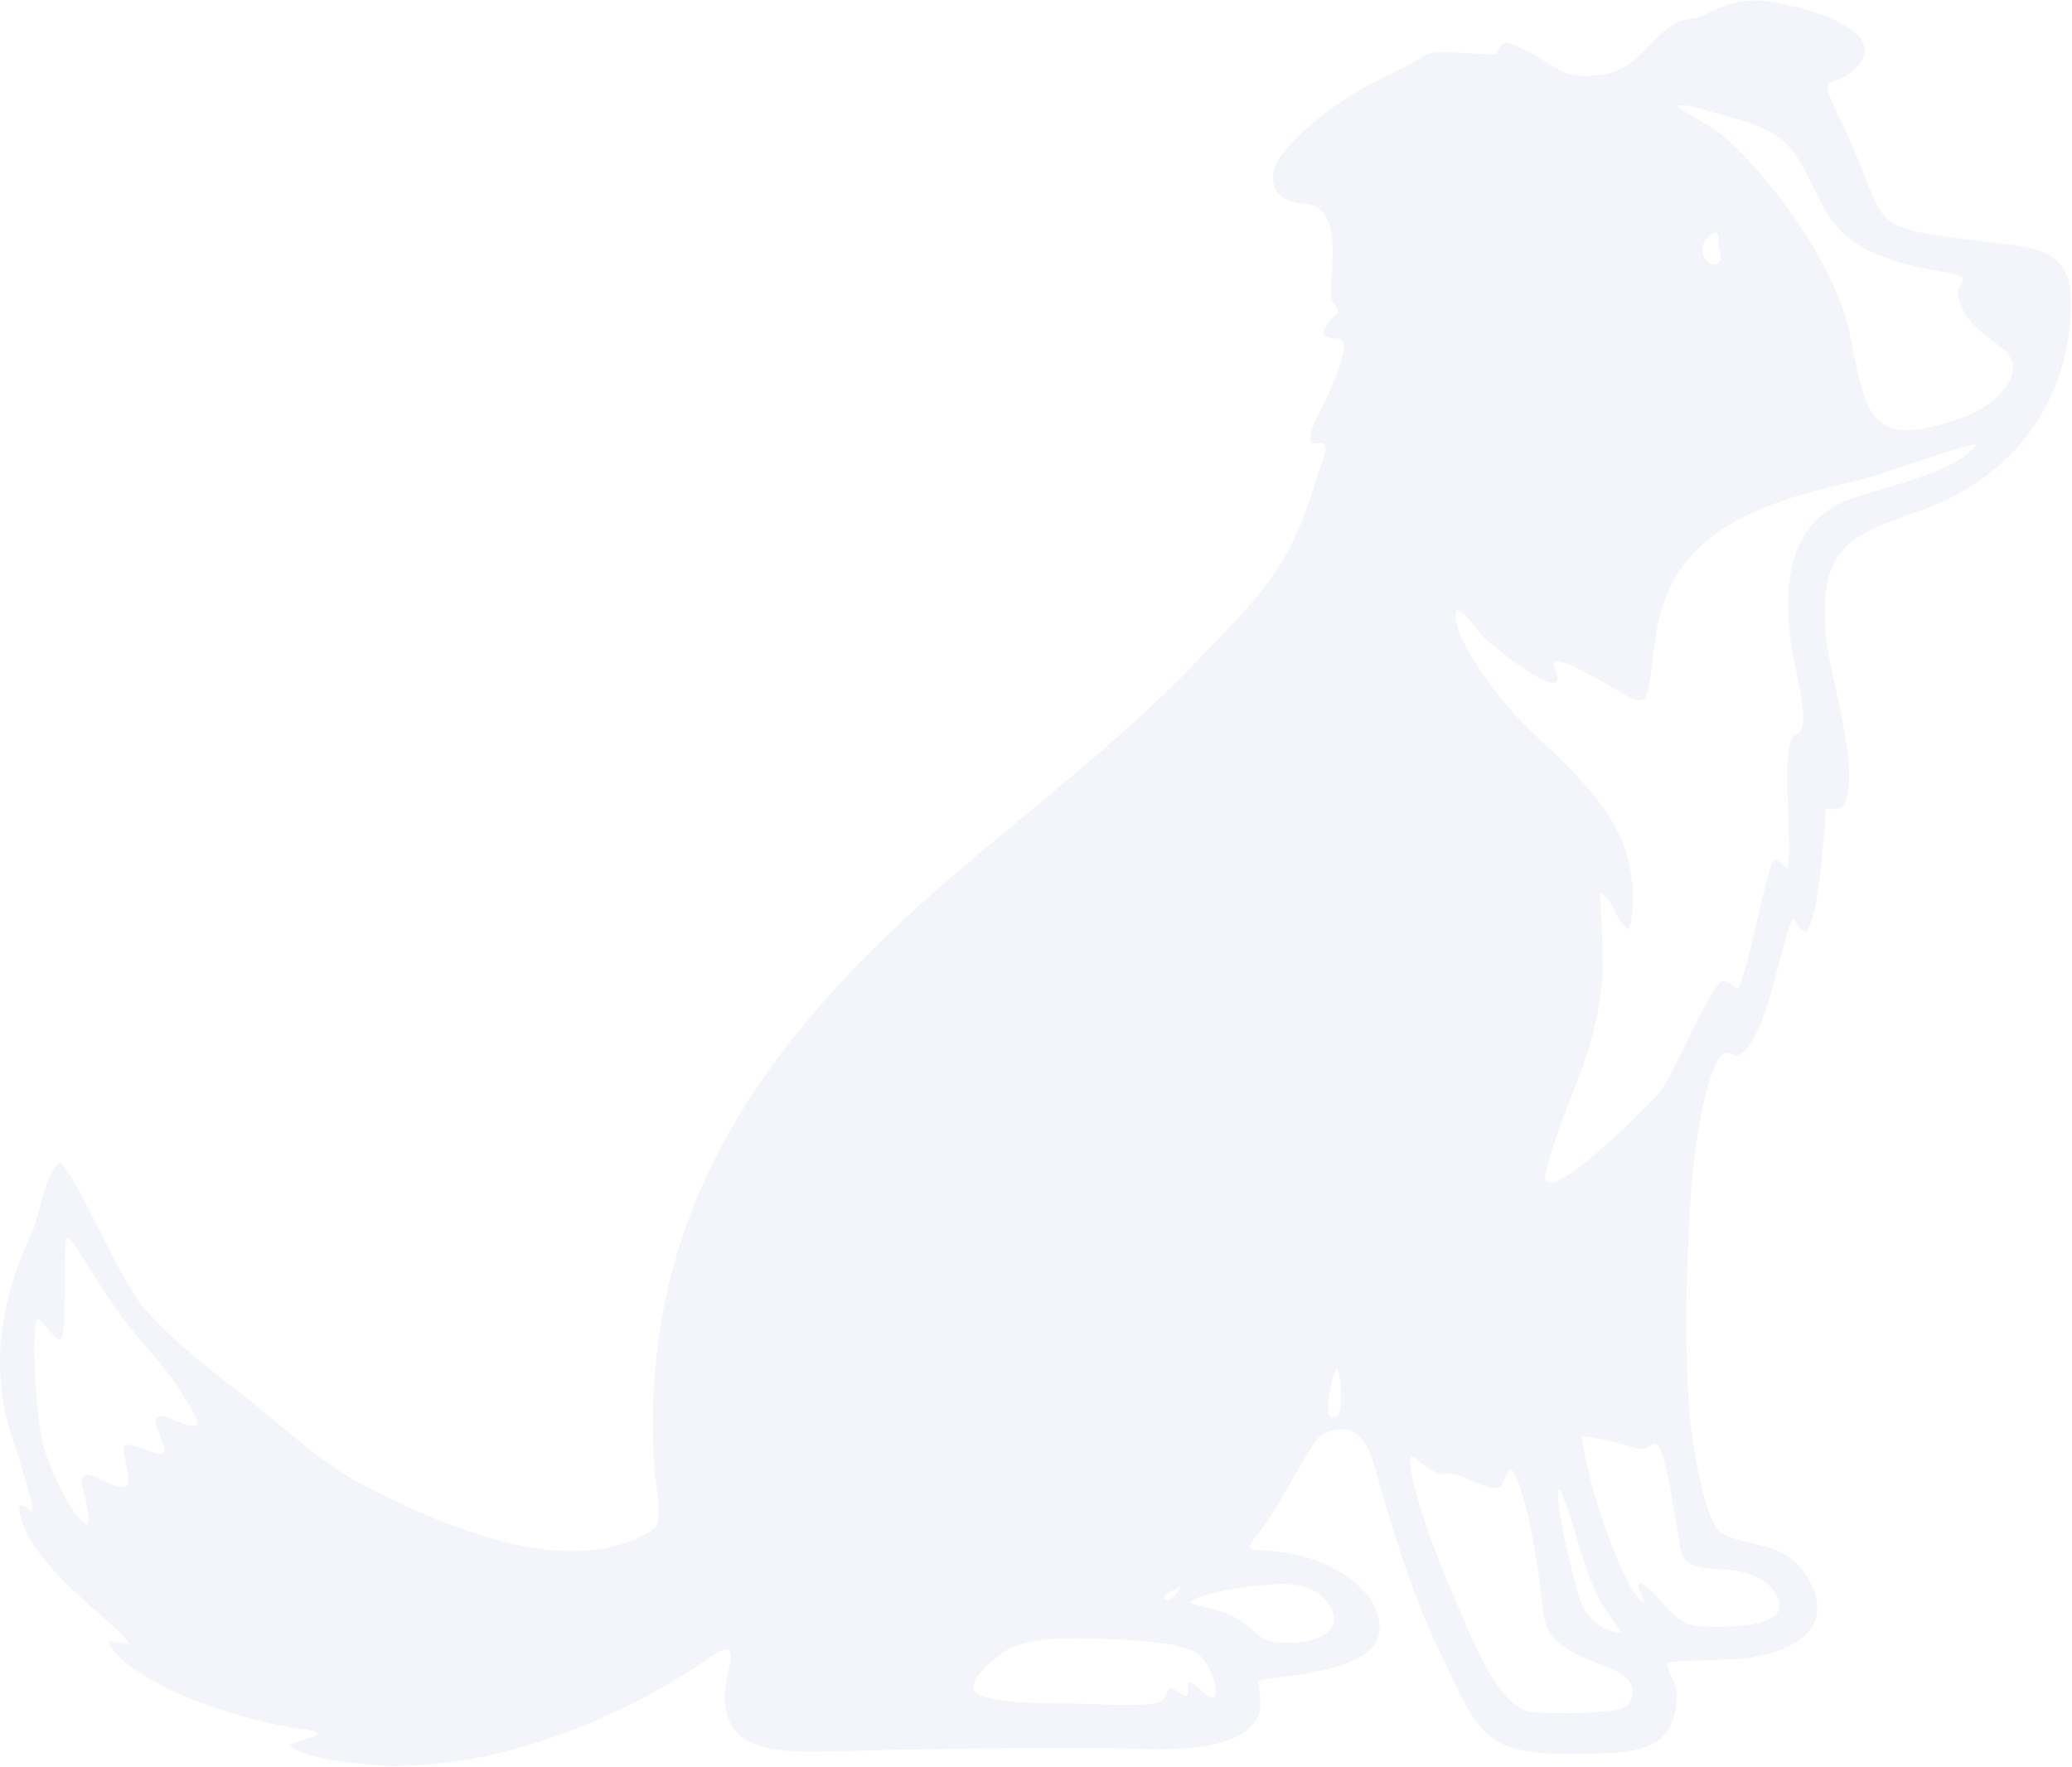
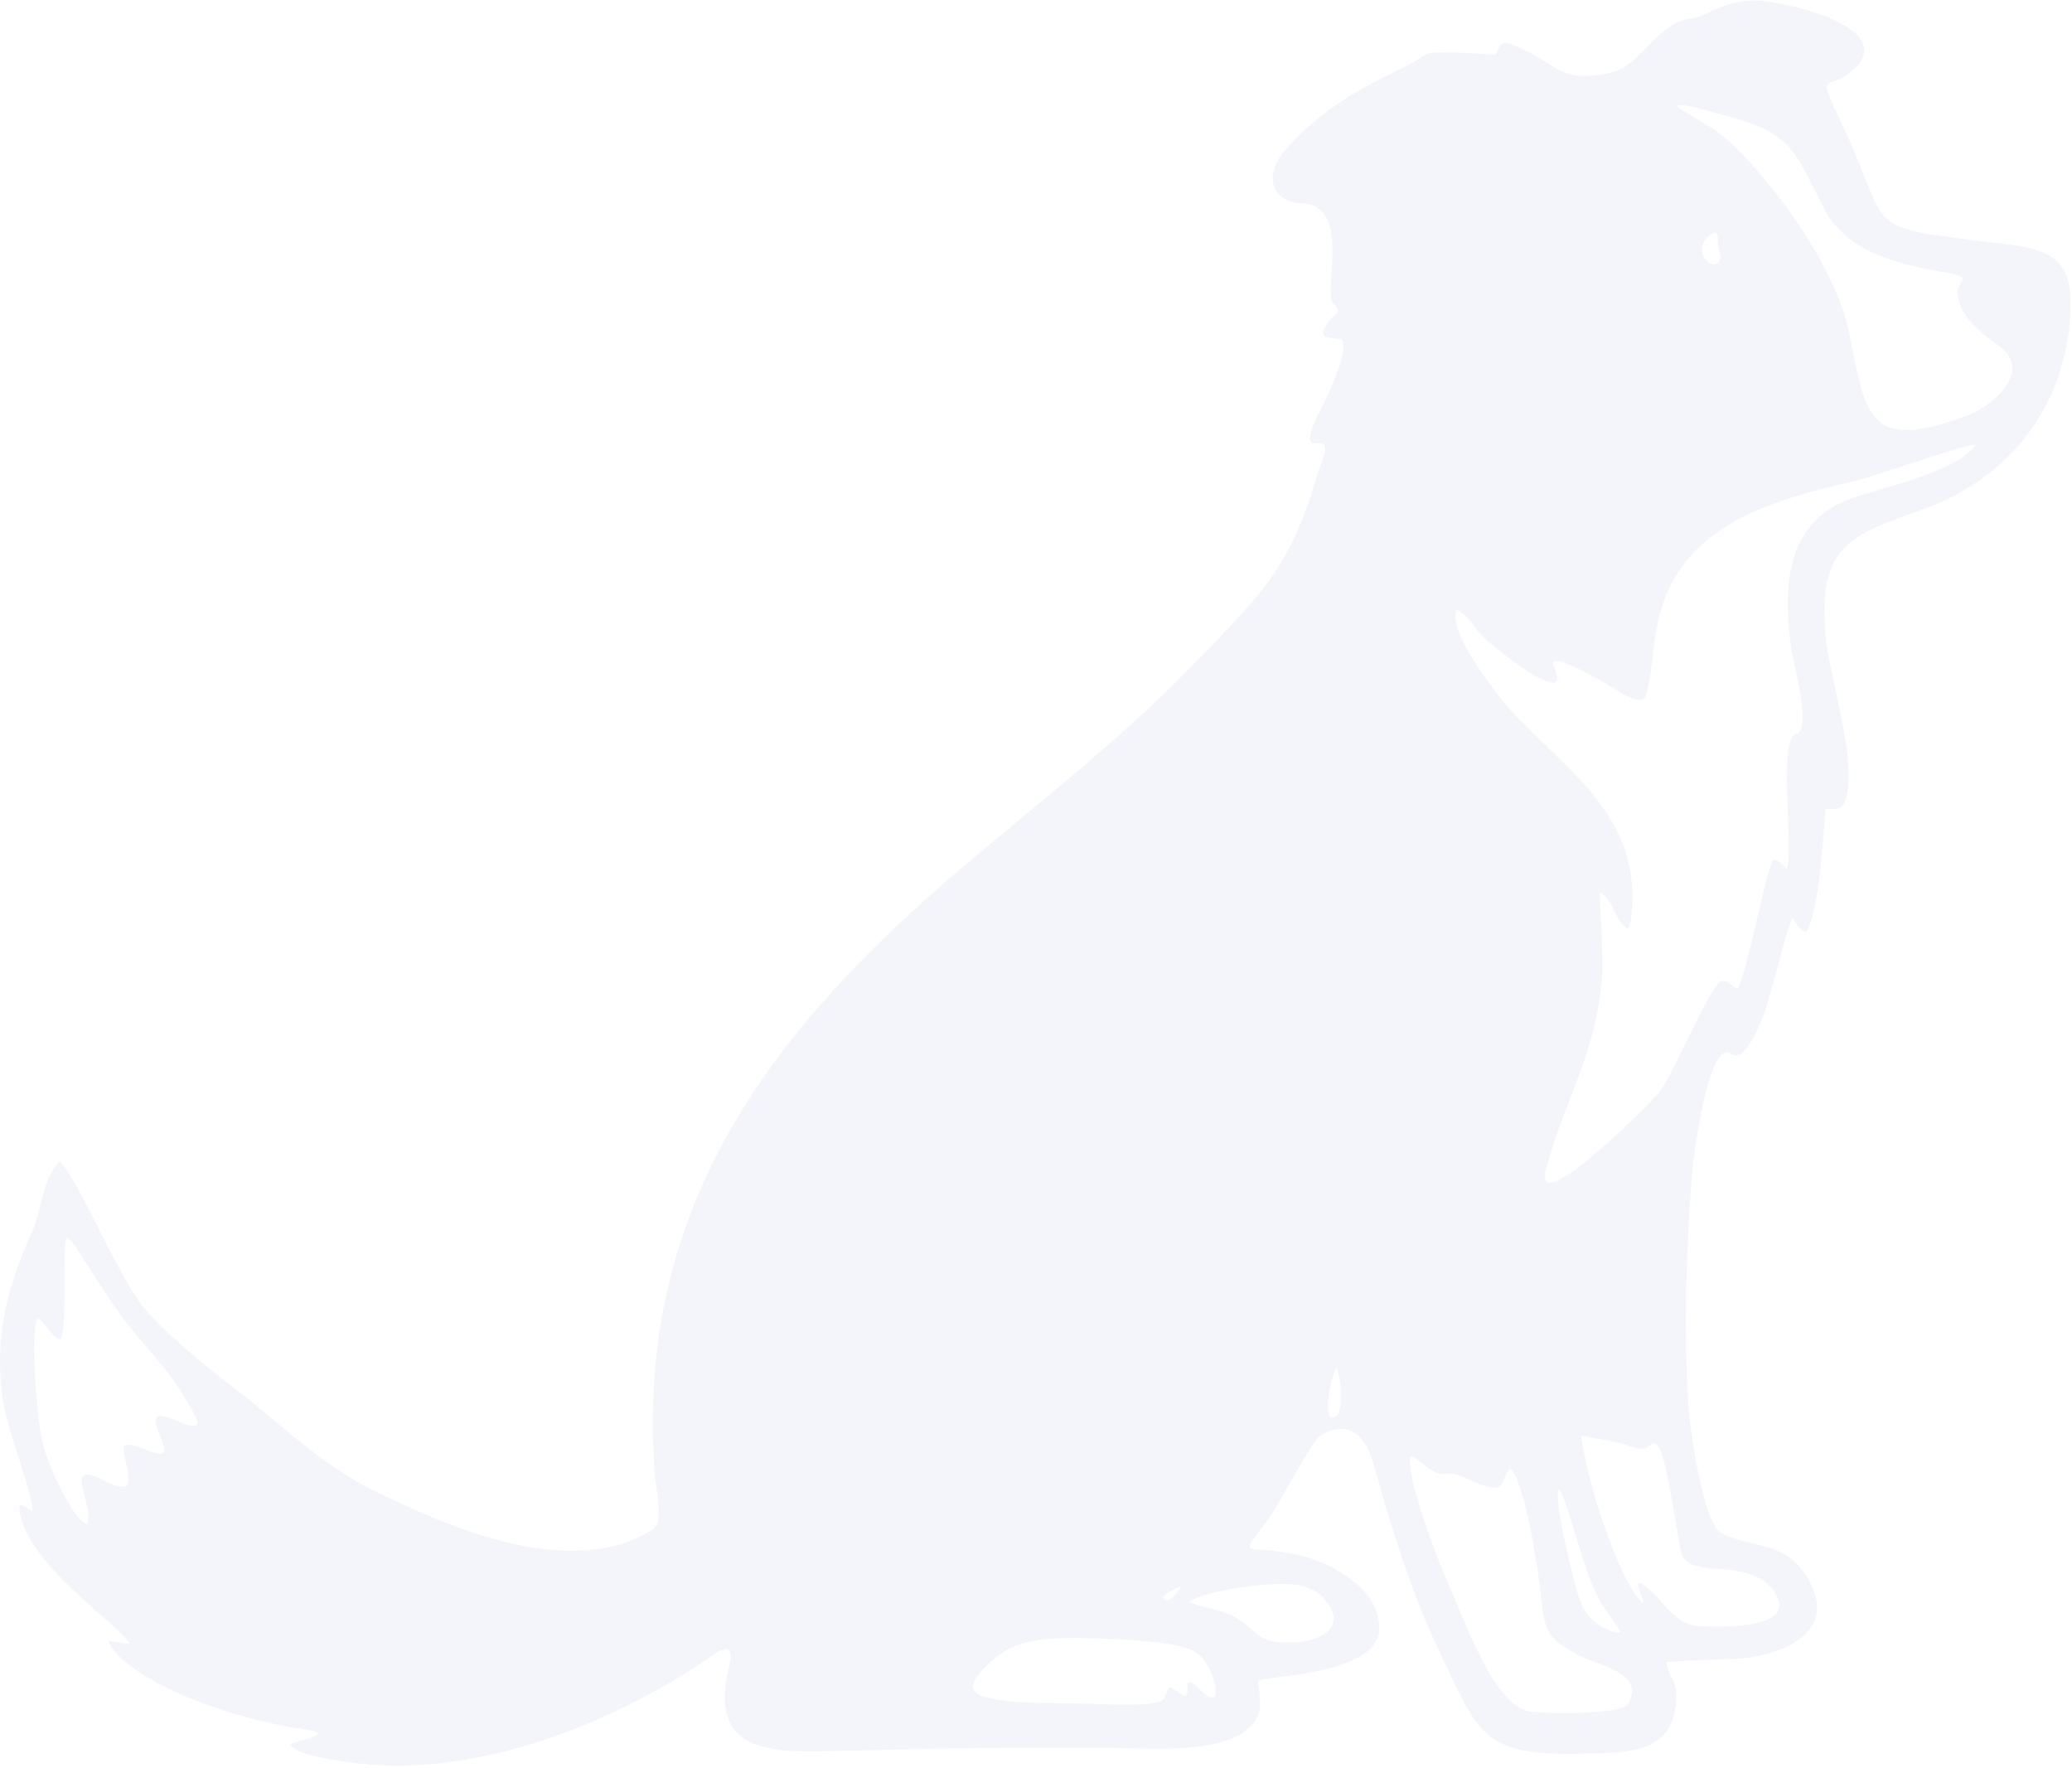
- <svg xmlns="http://www.w3.org/2000/svg" viewBox="0 0 843.8 719.3" width="843.8" height="719.3">
+ <svg xmlns="http://www.w3.org/2000/svg" viewBox="0 0 844 720" width="844" height="720">
  <path fill="#F3F5FA" d="     M118.1,710.7 C121,708.4 139.1,706.3 122.6,704.1 C101.3,701.2 57.7,688.5 44.9,670.3 L44.1,668.3       L52.8,669.6 C50.1,662.7 10.2,637.1 7.9,614.8 C7.5,610.9 11.6,614.9 13.1,615.5       C14.4,612.5 3.6,582.4 2.3,576.1 C0.8,569 0,561.8 0,554.5 C0,535.9 5.3,518.6 13,501.9       C16.7,494 17.5,478.9 24.4,473.2 C32.1,480.3 48.2,520.5 58.9,533       C67.5,543.1 83,555.9 93.8,564.1 C113.2,578.7 129.7,596 152.1,607       C183.1,622.4 233.5,644.1 266.2,622.7 C270.5,619.9 267,605.3 266.7,600.3       C258.8,495.5 310.3,424 385.8,358.6 C420.1,329 454.6,303.2 486.3,270.4       C514,241.7 525.5,231.7 536.9,192.4 C538.2,188.1 543,179.5 536.5,180.5       C529,181.6 538.3,166.6 539.9,162.9 C541.5,159.3 551.3,138.7 545.4,138       C539.6,137.4 535.9,137.7 542.4,129.5 L545,127.4 C544.5,121.5 541.5,127.7 542.1,115.4       C542.6,104.6 545.9,83.6 530.9,82.9 C517.3,82.3 514.9,71.1 523.3,61.3       C537.1,45.4 553.2,36.3 571.8,27.4 C584.2,21.5 577.1,21.1 593.7,21.4 L609.1,22.3       C612.2,16 612.8,16.5 620.6,20.2 C635.5,27.2 635.9,33.7 655.3,29.8       C669.3,27 675.1,8.2 689.8,7.4 C694.3,7.1 701.4,0.2 715.1,0.2 C725.2,0.2 773.1,10.5 755.5,27.9       C744.6,38.6 738.7,25.9 751.2,52.5 C770.7,94.4 757.6,92.1 810,98.6       C827.8,100.8 843.4,100.8 843.4,122.9 C843.4,162.8 820.1,194.4 782.9,207.6 L782.46,207.76       C753.08,218.14 740.81,222.48 743.5,258 C744.9,275.8 758,313.2 751,327.5       C749.7,330.2 746.1,329.4 743.6,329.4 C742.8,338.8 740.9,373.6 735.5,379.6       C732.7,378.6 731.8,376.1 730.2,373.8 C728.1,376.4 721.5,405 719,411.7       C717.3,416.2 711.1,433.4 705,429.2 C695.8,422.9 689.6,472.2 689.1,479.6       C686.8,510 685.9,541.4 687.7,571.8 C688.3,581.2 693.5,620.8 701.4,624.6       C713.8,630.7 726.6,627.3 735.9,642.1 C749.3,663.6 728.3,673.4 710.3,675.4       C705.4,675.9 680.5,676.3 678.8,677.1 C679.7,684.3 685.1,684.9 681.9,698.4       C678.1,714.6 659.9,713.8 646.1,714.2 C603.8,715.4 602.8,707.5 585.6,671.1       C573.9,646.4 566.6,621.1 559.1,595 C555.9,584.2 548.8,578 537.6,584.9       C534.6,586.7 520.9,612.9 516.8,618.5 C503.9,635.9 506.9,628.6 528.2,633.2       C542.1,636.2 563.1,647.4 561.7,664.4 C560.3,682.5 513.8,682.5 512.5,684.7       C512.4,684.8 513.8,693.4 513.2,696.1 C508.9,715.9 468.4,712.1 452.6,711.9       C414.7,711.6 377,712.2 339.2,713.2 C312.2,714 288.5,713.1 297,678.6       C300.2,665.4 289.8,674.7 283.5,678.8 C247.6,701.9 203.4,719.2 160.3,719.2       C152.5,719.2 122.4,716.6 118.1,710.7 Z     M707.8,402.5 C712,396 719.7,351.5 722.5,350.4 C724.3,349.7 726.7,353 727.9,354       C730.7,345.2 724.1,300.6 731.7,298.9 C738.2,297.4 730.5,270.3 729.6,264.1       C726.3,239.5 727,212.8 753.9,203.1 C766.4,198.6 797.7,192.1 804.8,181       C797.4,181.7 766.5,193.3 755.1,196 C724.1,203.3 688.9,212.4 677.5,245.6       C672.7,259.5 673.7,272.3 670.5,283.1 C668.8,288.7 659.7,281.5 655.4,279.2       C653.1,278 629.5,263.6 633,271.7 C641.2,290.4 606.9,262.3 604,259.3       C600.8,256.1 597.7,249.9 593.3,248.4 C589.3,257.9 612.1,286.3 618.9,293.1       C643.4,317.8 669.8,336 664.2,375.8 L663.1,378.4 C657.7,375.1 657.3,366.3 651.6,363.4       C651.6,363.5 653.1,391.6 652.6,397.7 C649.9,430.2 637.7,446.8 629.9,475.6       C623.6,498.6 672.3,449 675.3,445.6 C681.8,438.1 697,399.3 701.8,399.5       C704.1,399.5 705.5,402.1 707.8,402.5 Z     M682.8,43 C687.1,46.9 696.4,50.4 703.6,57 C723.5,75 748.3,110 753.4,136.4       C760.1,170.4 761.5,183.9 801,169.4 C811.5,165.5 828,151.5 814.8,141.3       C807,135.4 799,130.3 797.3,119.7 C796.5,115.1 804.8,113 793.3,111.1       C774.6,108 752.4,103.2 743,85 C729.5,58.7 729.9,54 699,46.1 C694.2,44.9 687.8,42.3 682.8,43 Z     M615.2,598.2 C610.2,602.9 615.4,610.8 597,602 C586.6,597 590.2,605.3 576.5,593.9 L574.6,592.9       C572,600.2 586.4,637.4 590.2,645.7 C596,658.4 608.3,694.8 623.2,697.1       C628.9,698 660.5,698.4 663.1,694.2 C670.3,682.1 653.3,678.9 644.7,674.9       C626.8,666.7 629.4,661.3 626.9,643.5 C625.7,634.8 620.9,603.4 615.2,598.2 Z     M27.1,503.9 C25.3,510.2 27.5,543 24.7,545.3 C22.8,546.8 17.9,537.9 15.3,537       C12,542.5 15.4,580.4 17.4,588 C19.2,595 28.8,618.4 35.5,620.8 C38.6,613.5 25.9,595.4 40.2,602       C42.8,603.3 52.5,608.7 52.3,603 C51.9,590.4 44.2,584.4 61.7,591.3       C77.3,597.3 51.2,569.6 71.5,578.5 C86.4,585 79.1,576.2 74.6,568.2       C69.2,558.6 57.2,546.4 50.1,536.9 C43,527.3 37.3,517.7 30.8,507.8       C29.7,506.2 28.7,504.8 27.1,503.9 Z     M644,584.8 C647,603.4 652.9,622.2 660.6,639.4 C661.9,642.2 666.7,652.1 669.4,652.7 L669.6,652.7       C669.6,651 663.4,640.5 671,646.7 C677.5,652 682.7,662 691.8,662.3 L691.8,662.3       C698.51,662.6 729.7,664 724.1,650.9 C720.1,641.4 709,639.5 700.1,639       C682.2,637.9 685.6,634.7 682.3,618.2 C681.3,613.5 678,589.9 674.7,588.3       C671.2,586.6 673.2,592.1 664.4,589.2 C657.9,587 650.8,585.9 644,584.8 Z     M443.2,693.9 C448.2,694 471.4,695.5 473.8,692.1 C476.8,688 474.4,685.2 480.3,689.5       C487.9,695 478.8,678.2 489.3,688.6 C499.4,698.6 495.1,678.8 487.6,673.3       C480.7,668.4 457.5,667.7 448.6,667.4 L448.48,667.4 C437.46,666.99 418.97,666.32 409.6,672.3       C405.6,674.8 390.2,686.5 399.2,690.4 C407.7,694.1 428.8,693.6 438.7,693.8 Z     M484.6,652.5 C487.9,654.4 496.4,655.2 502.1,658.2 C513.5,664.2 510.6,669.8 527.6,668.9       C537.2,668.5 548.9,663.2 540.2,652.1 C533.62,643.73 522.28,644.79 512.7,645.69 L512.6,645.7       C507.1,646.2 488,648.9 484.6,652.5 Z     M634.7,606.3 C633.4,613.2 639.6,637.5 641.6,645.3 C644.3,655.2 646.1,660 656.2,664.3       C657.6,664.9 658.6,665.2 660,664.8 C659.6,663.1 653.2,655 651.5,651.7       C644.5,638.2 641.9,623 636.4,608.9 C636,607.8 635.6,607.1 634.7,606.3 Z     M544.4,557.2 C542,559.9 537.8,582.5 544.7,576.5 C547.1,574.3 546.2,559.8 544.4,557.2 Z     M699.9,101 C699.4,98.7 701.1,91 695.4,96.8 C688.9,103.5 699.1,112.1 700.8,105.1       C701.1,103.7 700.2,102.3 699.9,101 Z     M481.3,645.9 C480.5,646.3 471.3,650.1 474.8,651.7 C476.9,652.7 480.3,647.3 481.3,645.9 Z" />
</svg>
